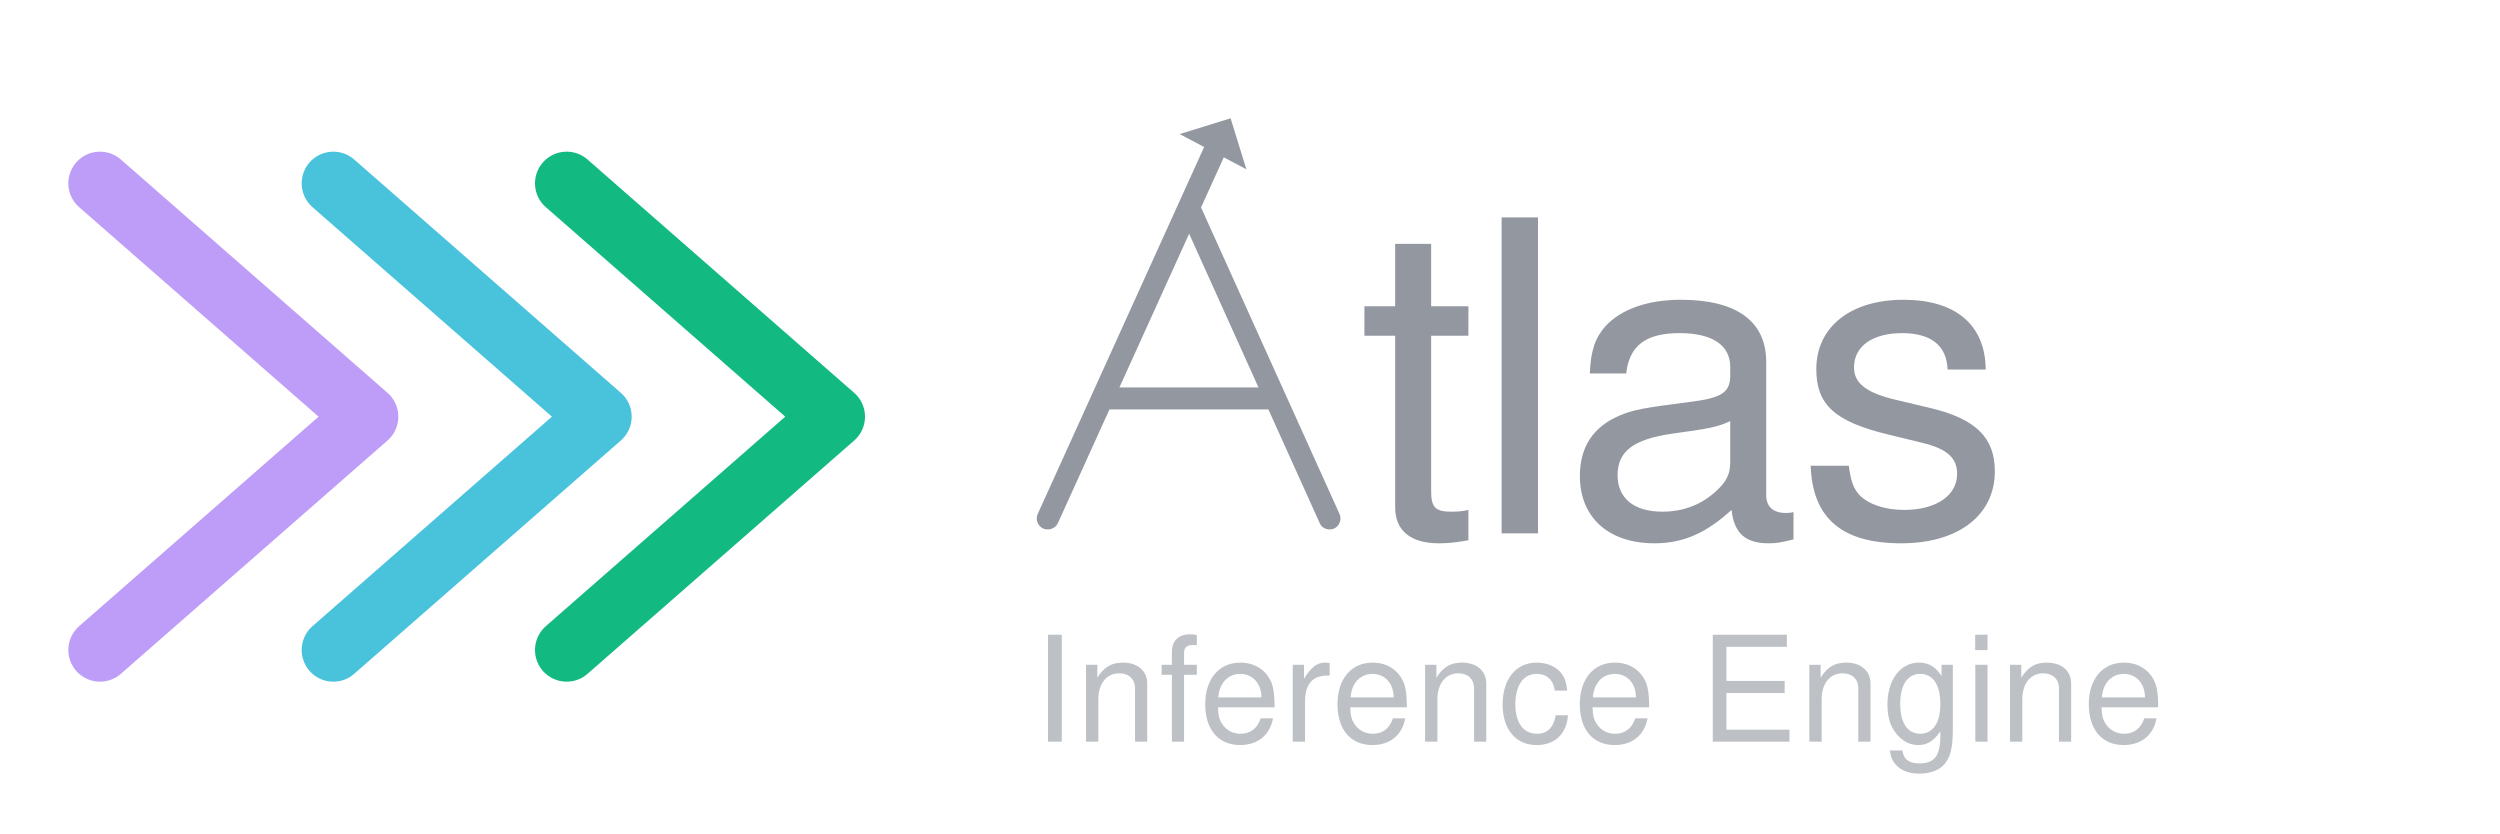
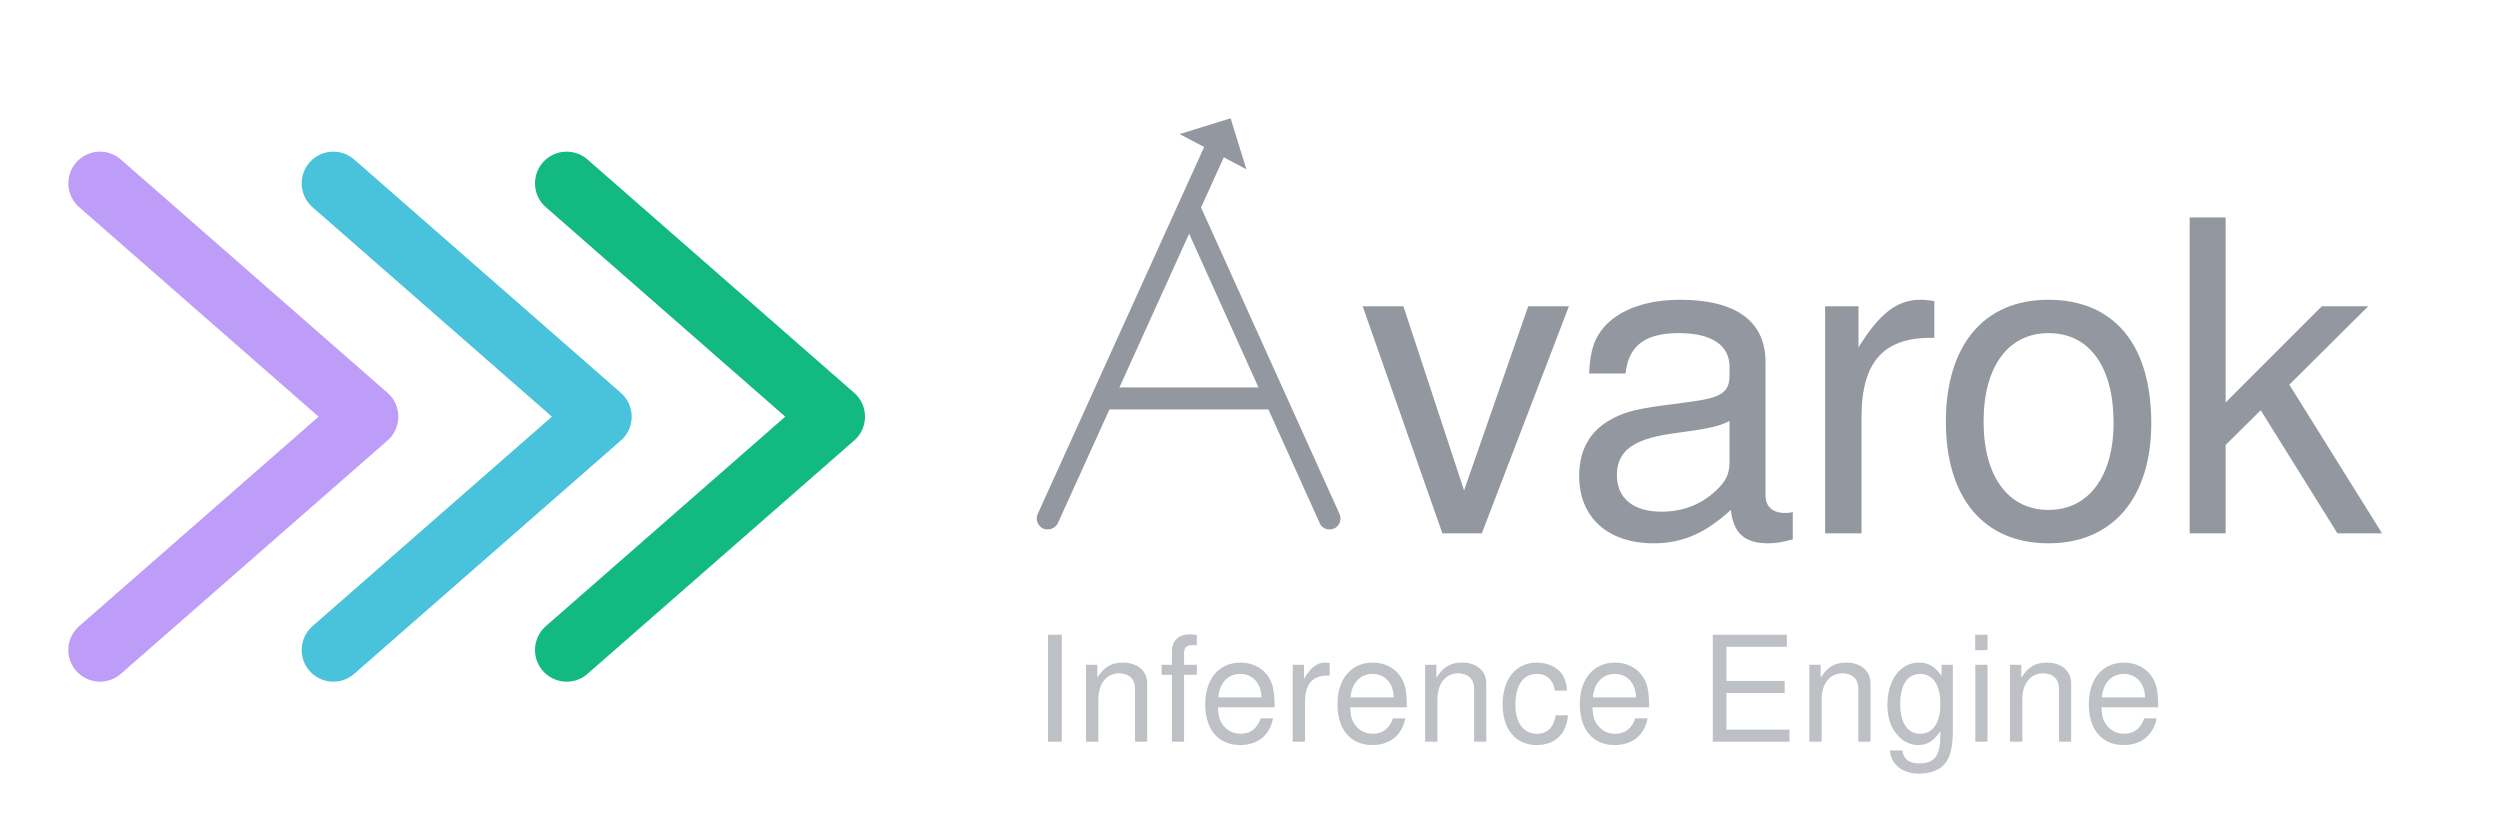
<svg xmlns="http://www.w3.org/2000/svg" viewBox="0 0 1500 500" font-family="'Helvetica Neue', Helvetica, Arial, sans-serif">
  <g fill="none" stroke-width="38" stroke-linecap="round" stroke-linejoin="round">
    <polyline points="60,110 220,250 60,390" stroke="#BE9DF8" />
    <polyline points="200,110 360,250 200,390" stroke="#49C3DB" />
    <polyline points="340,110 500,250 340,390" stroke="#12B981" />
  </g>
  <g fill="#9397A0" transform="translate(620, 69) scale(2.2)">
    <path d="m78.1 111.3l-38.4-85.1 5.4-2.4 38.4 85c0.7 1.5 0 3.3-1.5 4-1.5 0.6-3.3 0-3.9-1.5z" />
    <path d="m39.9 5.2l18.2 9.6-4.3-13.9z" />
    <path d="m2.7 112.8c-1.5-0.7-2.2-2.5-1.5-4l47.8-105.4 5.5 2.5-47.8 105.4c-0.7 1.5-2.5 2.1-4 1.5z" />
    <path d="m18.8 74.3h46.9v6h-46.9z" />
  </g>
-   <text x="815" y="320" font-size="260" font-weight="400" fill="#9397A0" letter-spacing="-4">tlas</text>
+   <text x="815" y="320" font-size="260" font-weight="400" fill="#9397A0" letter-spacing="-4">varok</text>
  <text x="620" y="445" font-size="88" font-weight="300" fill="#BDC0C5" letter-spacing="1">Inference Engine</text>
</svg>
